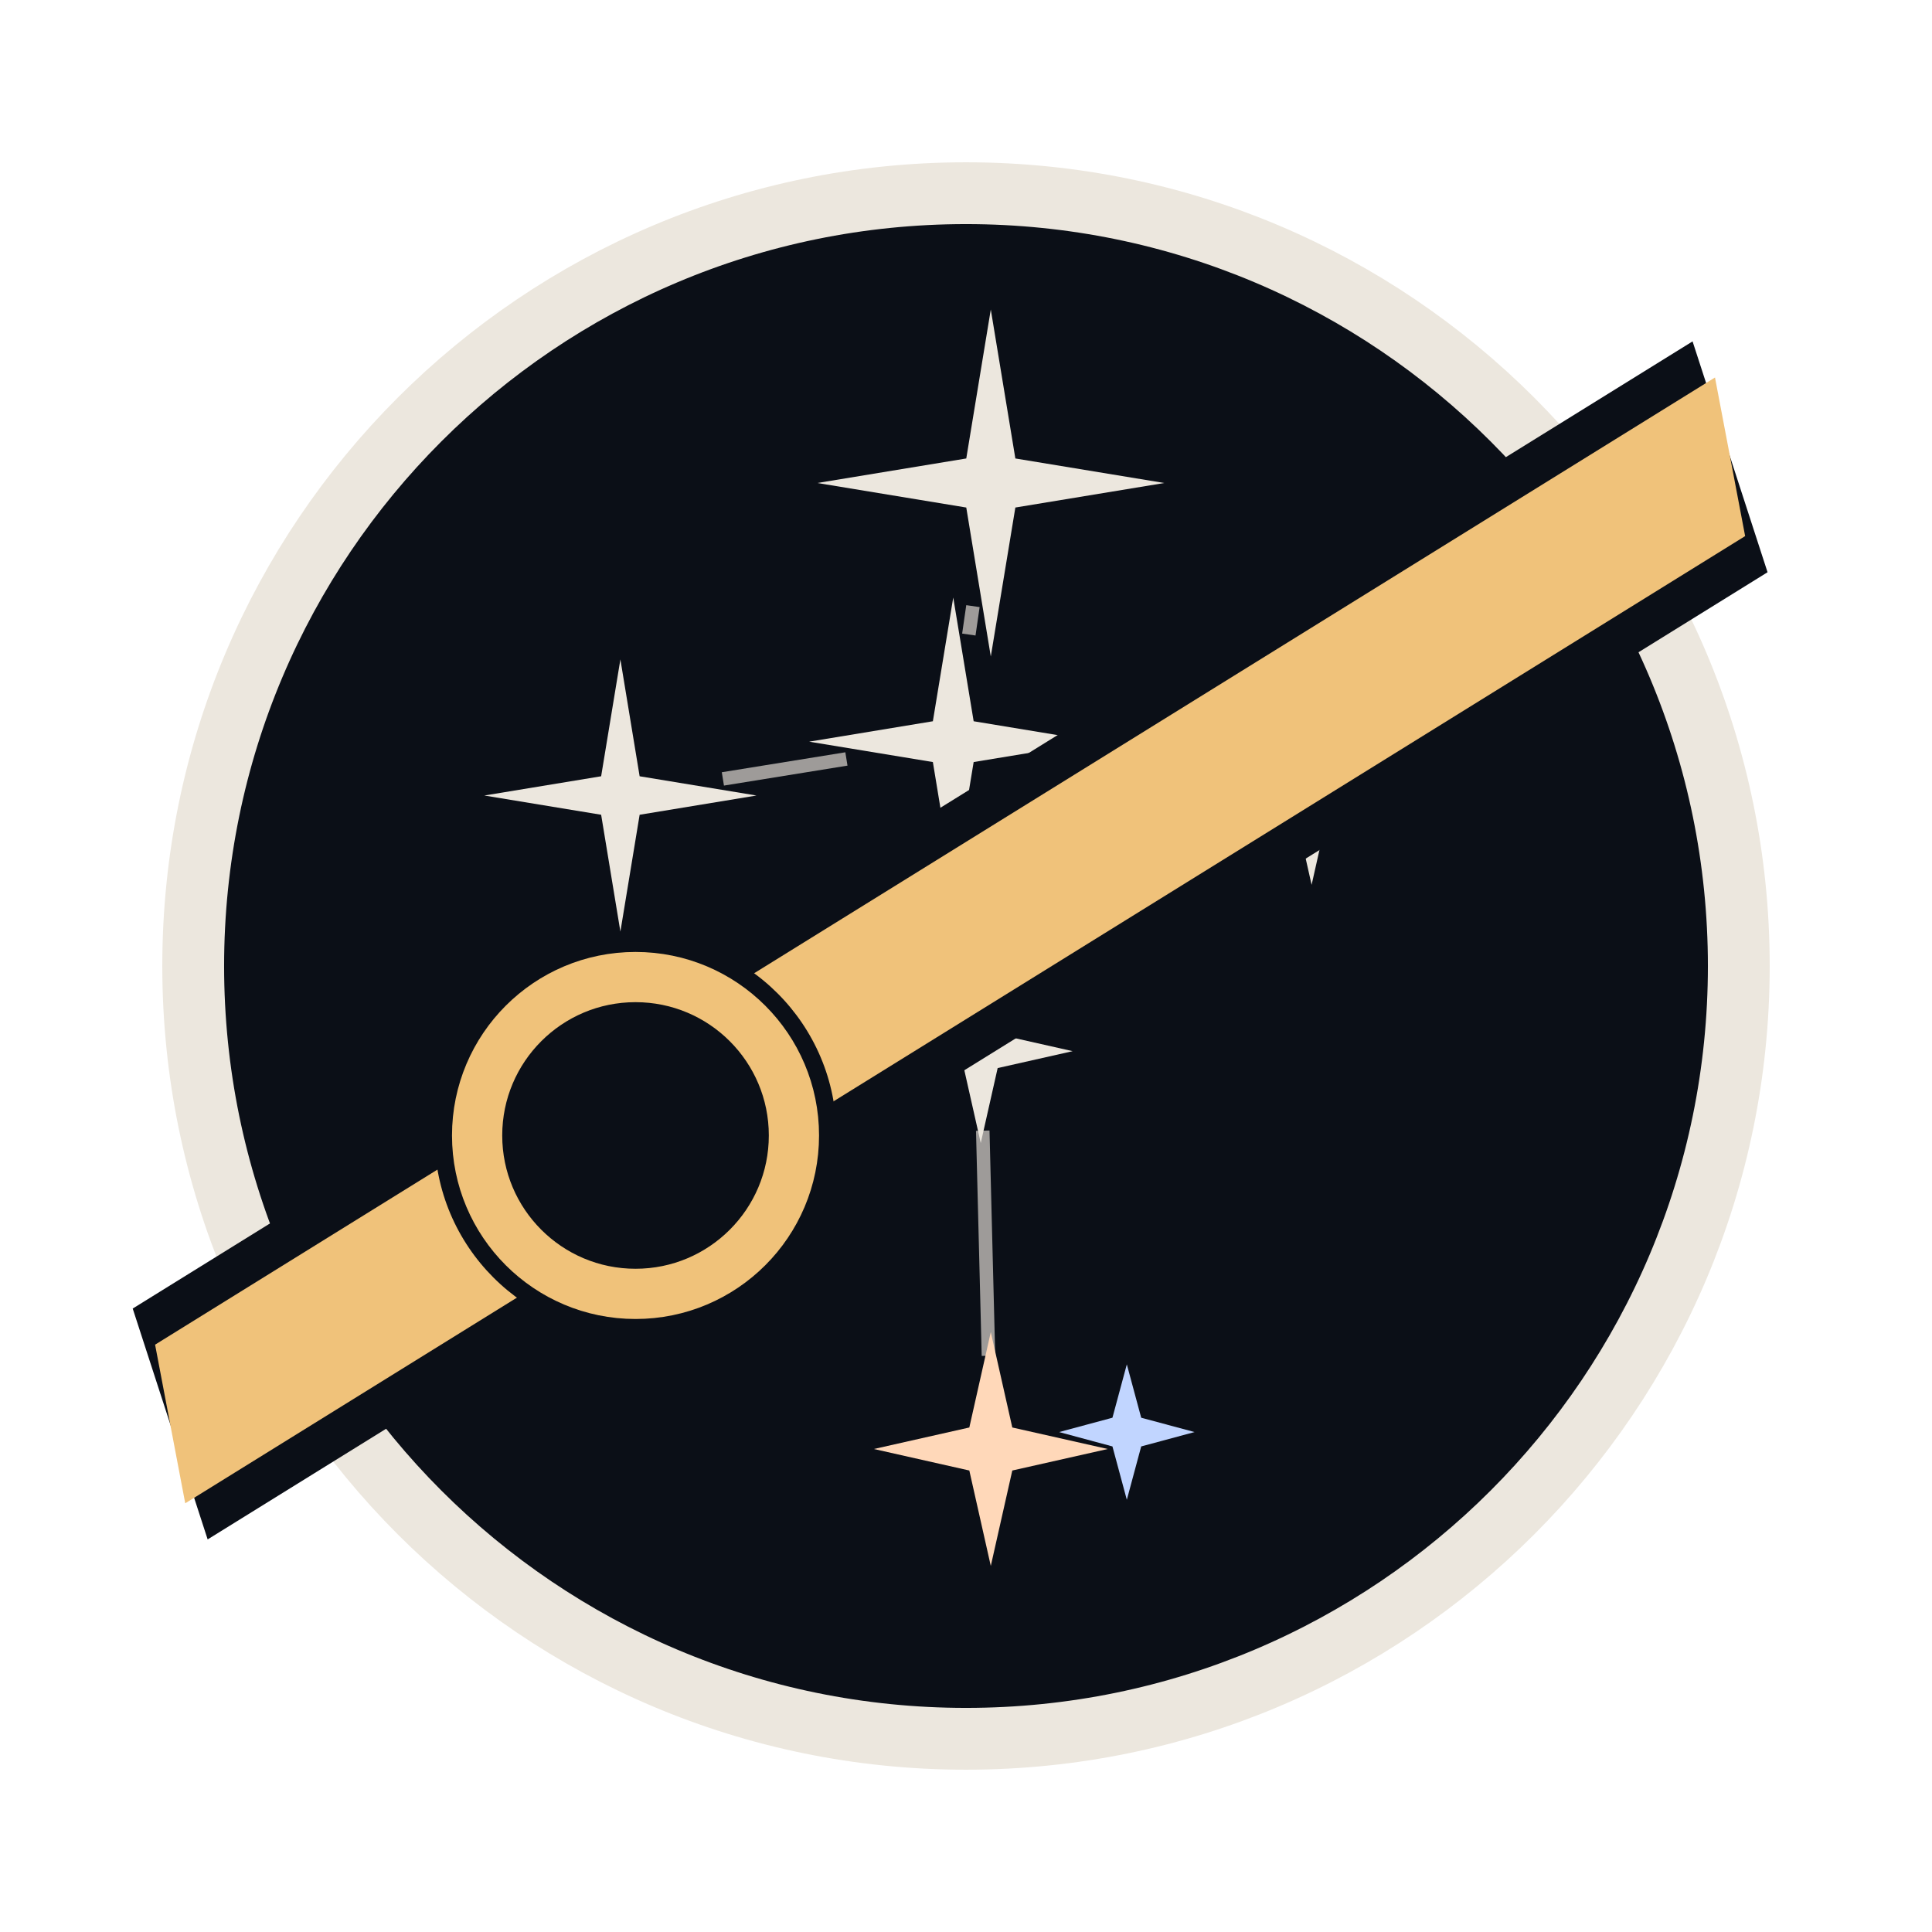
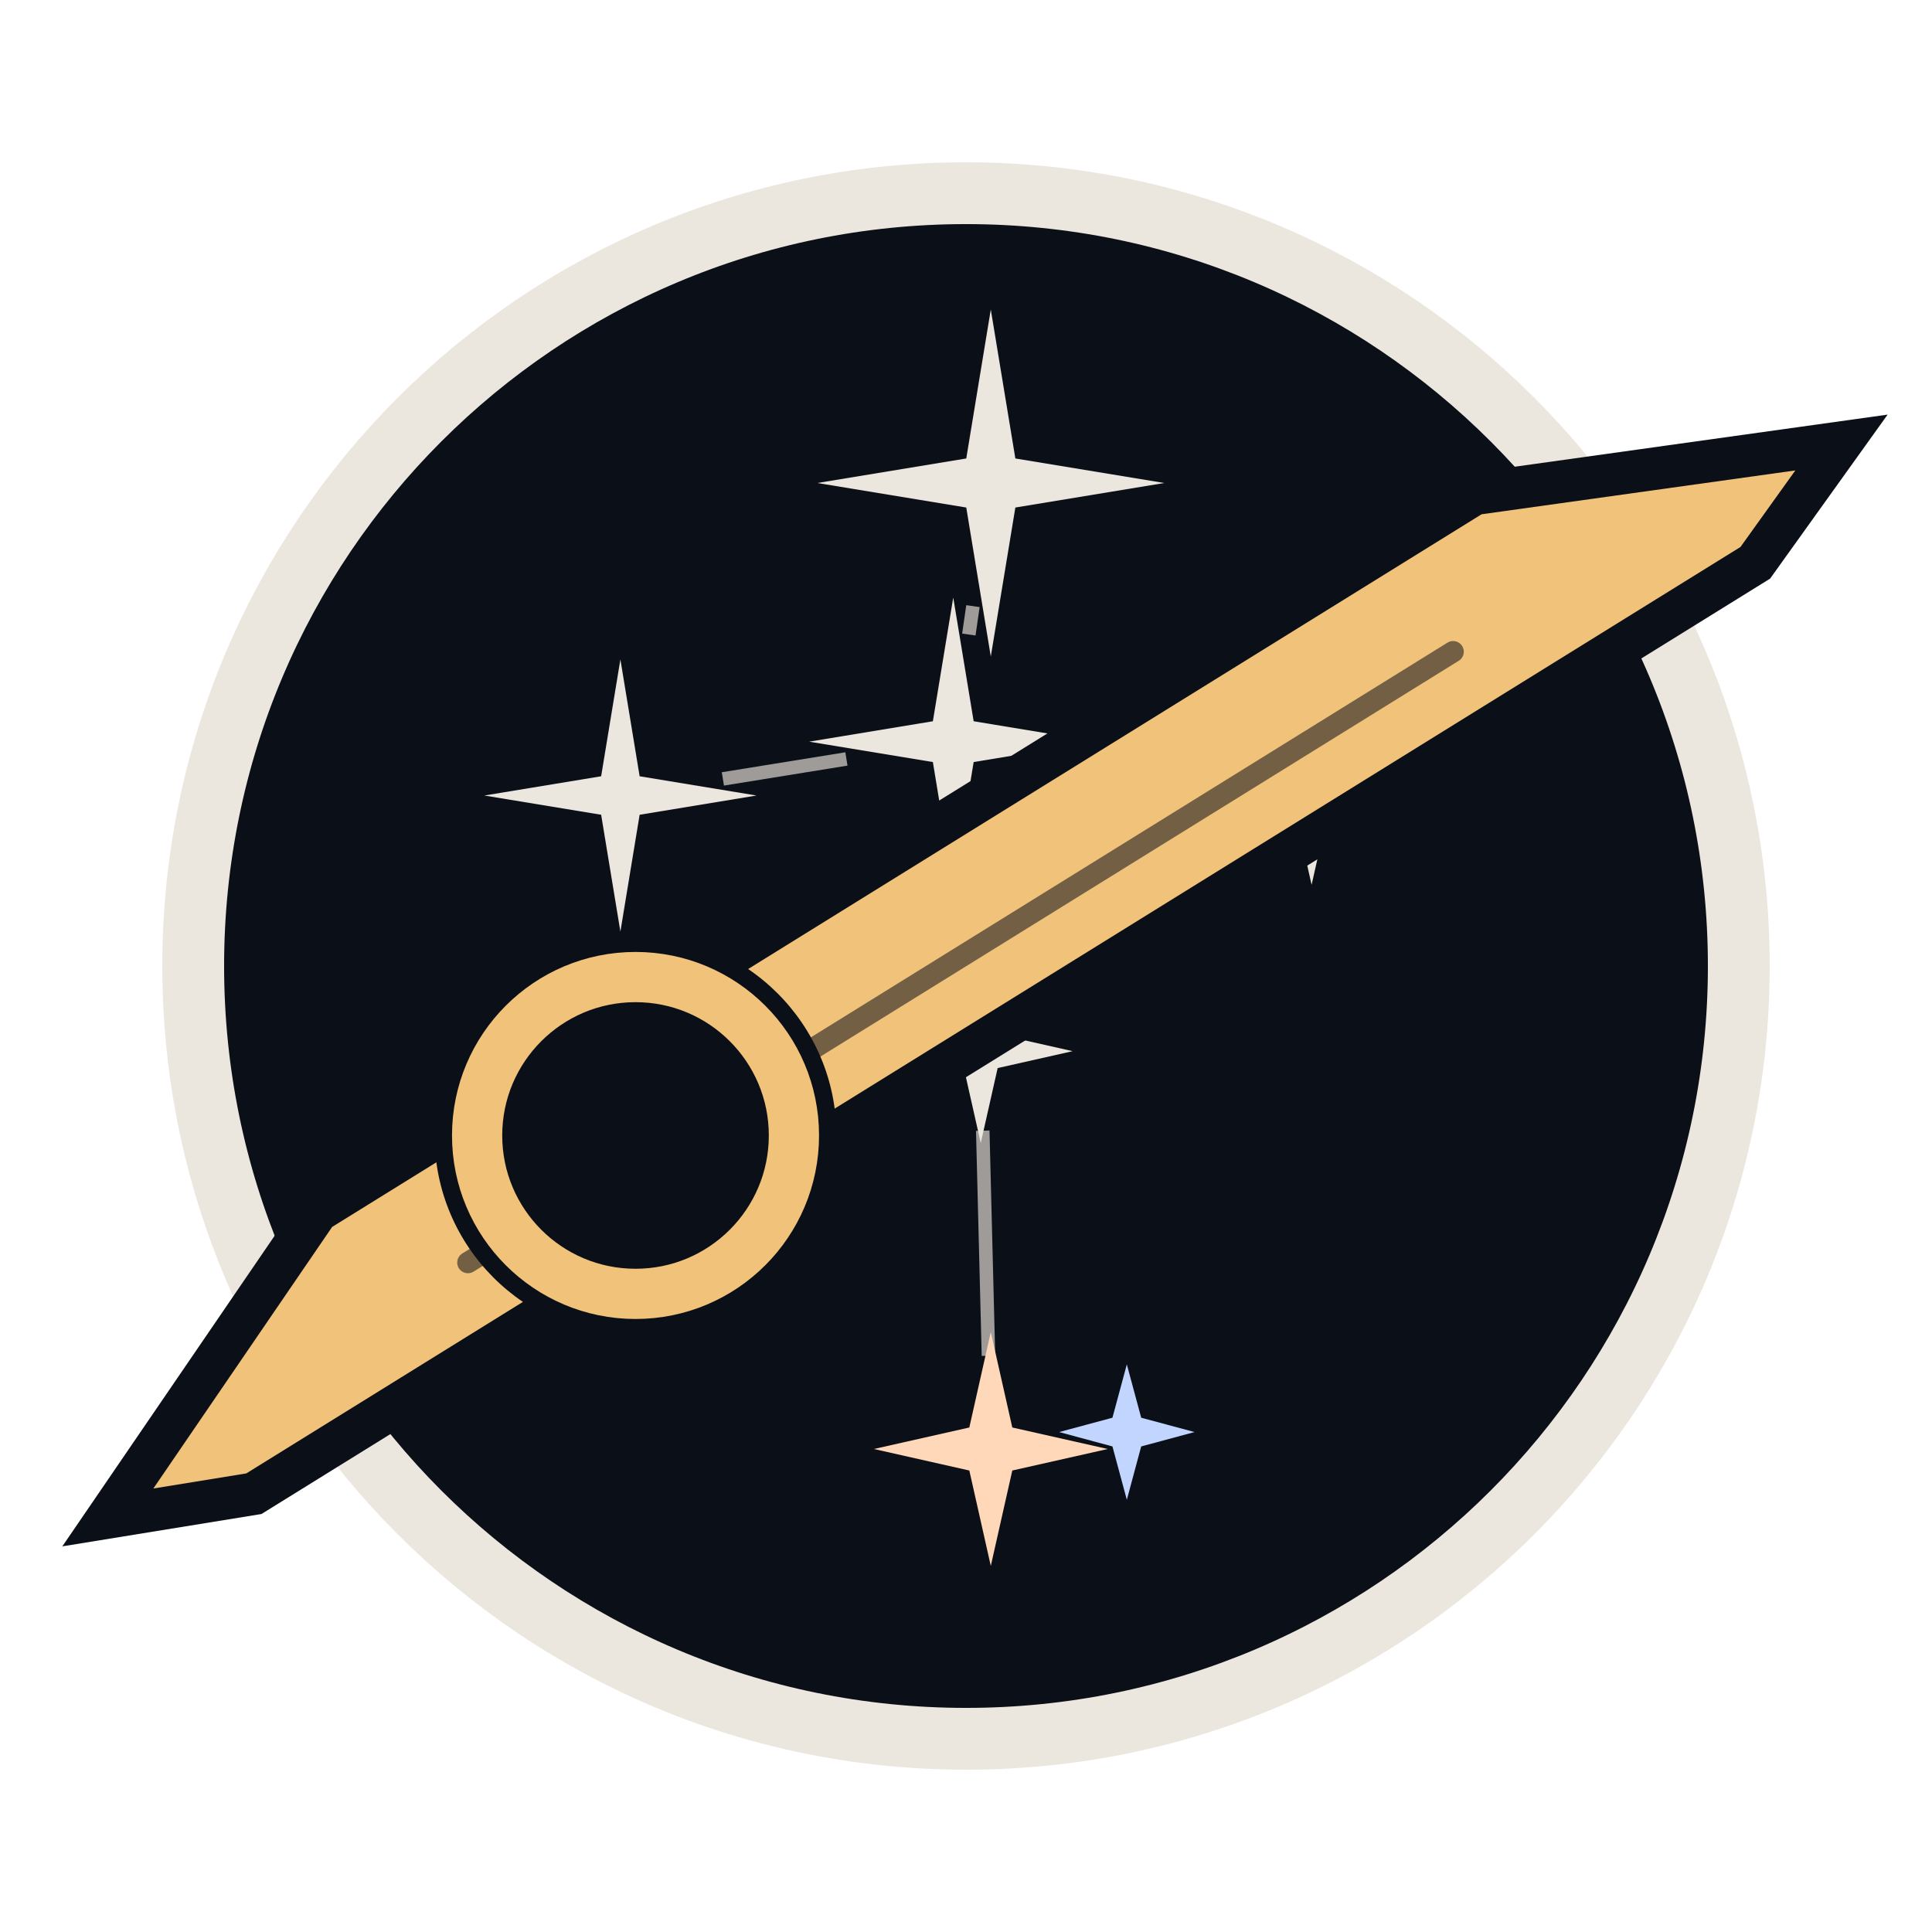
<svg xmlns="http://www.w3.org/2000/svg" viewBox="0 0 512 512" role="img" aria-label="Cygnus mark: the Northern Cross badged, struck by a transit at 31.8 degrees (seed 20260931)">
  <circle cx="256.0" cy="256.0" r="204.80" fill="#0b0f17" stroke="#ece7de" stroke-width="16.38" />
  <line x1="257.84" y1="160.63" x2="256.75" y2="168.16" stroke="#ece7de" stroke-width="3.58" stroke-linecap="butt" opacity=".65" />
  <line x1="255.16" y1="225.12" x2="258.05" y2="257.58" stroke="#ece7de" stroke-width="3.58" stroke-linecap="butt" opacity=".65" />
  <line x1="260.44" y1="299.64" x2="261.95" y2="359.29" stroke="#ece7de" stroke-width="3.58" stroke-linecap="butt" opacity=".65" />
  <line x1="321.96" y1="200.37" x2="281.27" y2="198.12" stroke="#ece7de" stroke-width="3.58" stroke-linecap="butt" opacity=".65" />
  <line x1="224.31" y1="201.13" x2="191.57" y2="206.42" stroke="#ece7de" stroke-width="3.58" stroke-linecap="butt" opacity=".65" />
  <polygon points="262.57,82.02 269.08,121.50 308.55,128.00 269.08,134.50 262.57,173.98 256.07,134.50 216.60,128.00 256.07,121.50" fill="#ece7de" />
  <polygon points="252.62,158.35 258.03,191.14 290.82,196.55 258.03,201.95 252.62,234.74 247.22,201.95 214.43,196.55 247.22,191.14" fill="#ece7de" />
  <polygon points="164.41,174.75 169.51,205.72 200.48,210.82 169.51,215.92 164.41,246.88 159.31,215.92 128.35,210.82 159.31,205.72" fill="#ece7de" />
  <polygon points="347.59,169.07 353.60,195.77 380.30,201.78 353.60,207.79 347.59,234.49 341.58,207.79 314.88,201.78 341.58,195.77" fill="#ece7de" />
  <polygon points="259.91,254.22 264.39,274.09 284.26,278.57 264.39,283.05 259.91,302.92 255.43,283.05 235.56,278.57 255.43,274.09" fill="#ece7de" />
  <polygon points="262.57,353.01 268.27,378.30 293.56,384.00 268.27,389.70 262.57,414.99 256.88,389.70 231.59,384.00 256.88,378.30" fill="#ffd8b9" />
  <polygon points="298.62,361.57 302.43,375.71 316.57,379.51 302.43,383.32 298.62,397.46 294.81,383.32 280.68,379.51 294.81,375.71" fill="#c1d5ff" />
-   <polygon points="55.03,407.96 468.42,151.65 448.55,90.47 35.17,346.78" fill="#0b0f17" />
-   <polygon points="49.09,398.39 462.48,142.07 454.49,100.04 41.10,356.35" fill="#f0c27a" />
+   <polygon points="40.64,394.47 65.27,390.47 461.25,144.95 475.78,124.67 392.63,136.29 88.02,325.15" fill="#0b0f17" stroke="#0b0f17" stroke-width="22.53" stroke-linejoin="miter" stroke-miterlimit="10" />
+   <polygon points="40.64,394.47 65.27,390.47 461.25,144.95 475.78,124.67 392.63,136.29 88.02,325.15" fill="#f0c27a" />
+   <line x1="124.00" y1="334.59" x2="385.09" y2="172.71" stroke="#0b0f17" stroke-width="5.66" stroke-linecap="round" opacity=".55" />
  <circle cx="168.42" cy="300.91" r="53.25" fill="#0b0f17" />
  <circle cx="168.42" cy="300.91" r="41.98" fill="#0b0f17" stroke="#f0c27a" stroke-width="13.31" />
</svg>
